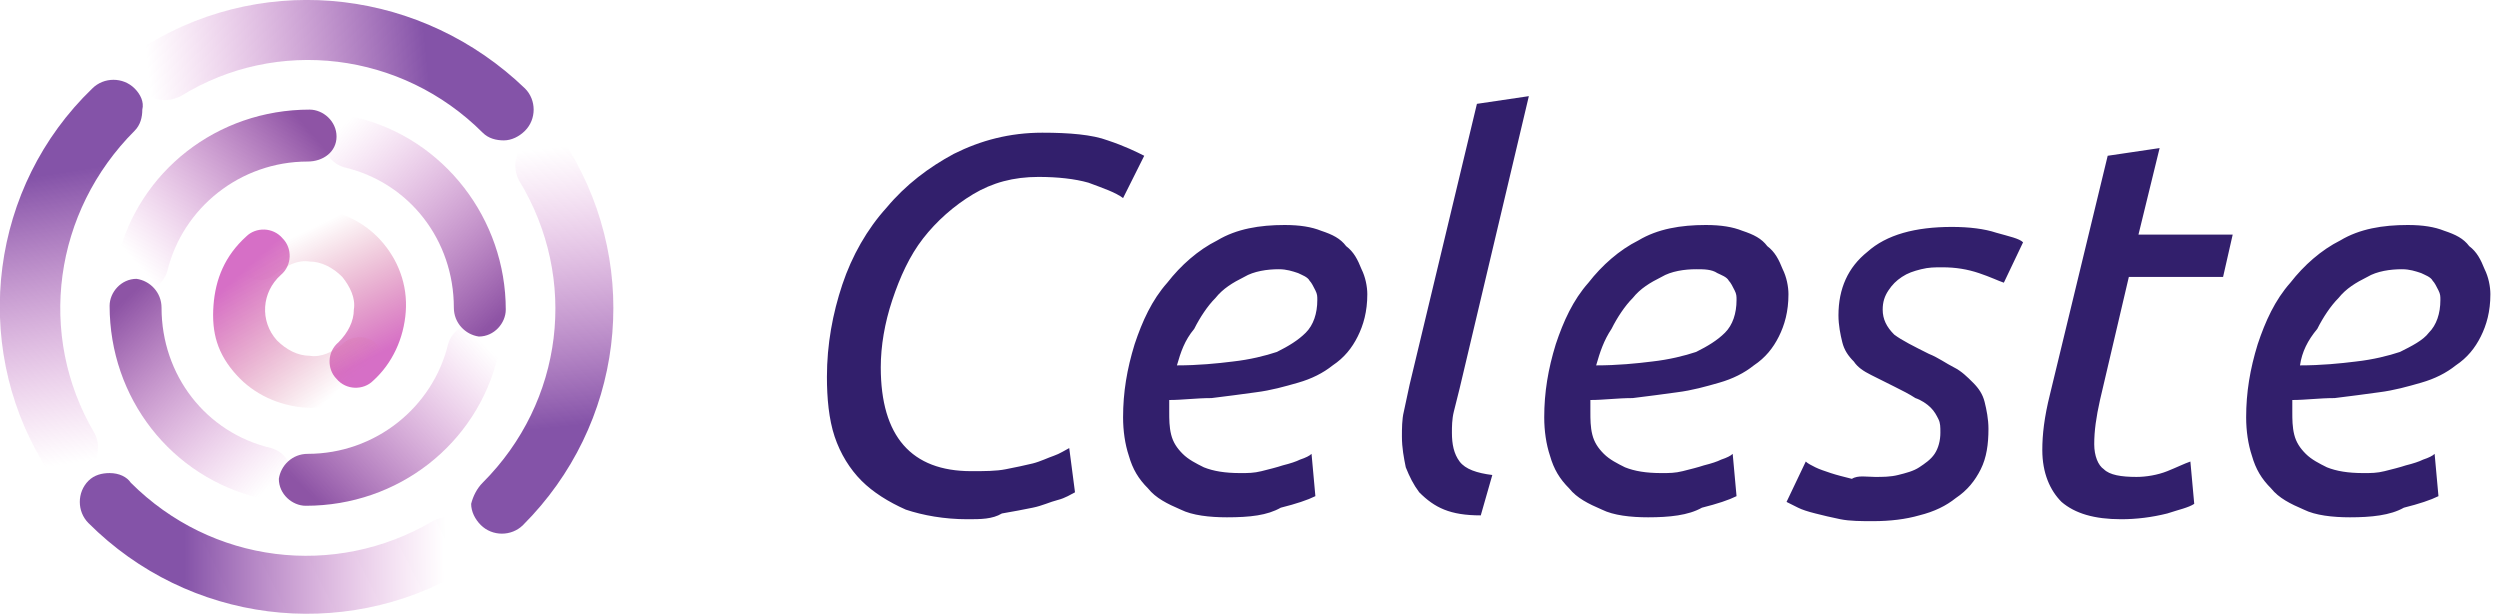
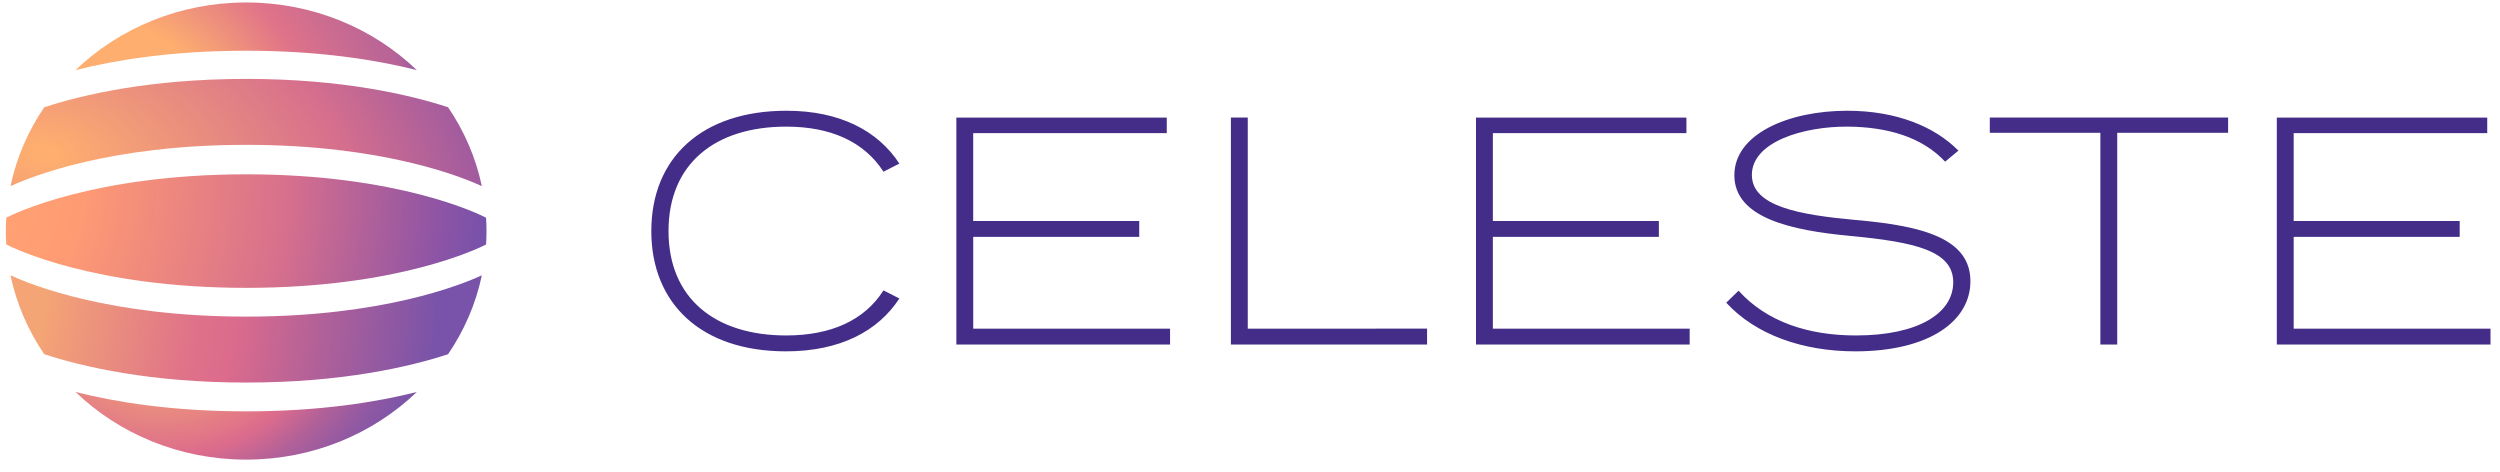
- <svg xmlns="http://www.w3.org/2000/svg" version="1.1" id="Layer_1" x="0" y="0" viewBox="0 0 130 32" xml:space="preserve">
-   <style>.st0{fill:#321f6c}</style>
-   <path class="st0" d="M50.3 27c-1.2 0-2.3-.2-3.2-.5-.9-.4-1.7-.9-2.3-1.5-.6-.6-1.1-1.4-1.4-2.3-.3-.9-.4-2-.4-3.1 0-1.7.3-3.3.8-4.8s1.3-2.9 2.3-4c1-1.2 2.2-2.1 3.5-2.8 1.4-.7 2.9-1.1 4.6-1.1 1.4 0 2.6.1 3.4.4.9.3 1.5.6 1.9.8l-1.1 2.2c-.4-.3-1-.5-1.8-.8-.7-.2-1.6-.3-2.6-.3-1.3 0-2.4.3-3.4.9-1 .6-1.9 1.4-2.6 2.3-.7.9-1.2 2-1.6 3.2-.4 1.2-.6 2.4-.6 3.5 0 3.6 1.6 5.4 4.7 5.4.7 0 1.3 0 1.8-.1s1-.2 1.4-.3c.4-.1.8-.3 1.1-.4.3-.1.6-.3.8-.4l.3 2.3c-.2.1-.5.3-.9.4-.4.1-.8.3-1.3.4-.5.1-1 .2-1.6.3-.5.3-1.1.3-1.8.3zM61.2 19c1.1 0 2.1-.1 2.9-.2.9-.1 1.7-.3 2.3-.5.6-.3 1.1-.6 1.5-1 .4-.4.6-1 .6-1.7 0-.2 0-.3-.1-.5s-.2-.4-.3-.5c-.1-.2-.4-.3-.6-.4-.3-.1-.6-.2-1-.2-.6 0-1.3.1-1.8.4-.6.3-1.1.6-1.5 1.1-.4.4-.8 1-1.1 1.6-.5.6-.7 1.2-.9 1.9zm2.6 7.9c-.9 0-1.8-.1-2.4-.4-.7-.3-1.3-.6-1.7-1.1-.5-.5-.8-1-1-1.7-.2-.6-.3-1.3-.3-2 0-1.3.2-2.5.6-3.8.4-1.2.9-2.3 1.7-3.2.7-.9 1.6-1.7 2.6-2.2 1-.6 2.2-.8 3.5-.8.8 0 1.4.1 1.9.3.6.2 1 .4 1.3.8.4.3.6.7.8 1.2.2.4.3.9.3 1.3 0 .9-.2 1.6-.5 2.2-.3.6-.7 1.1-1.3 1.5-.5.4-1.1.7-1.8.9-.7.2-1.4.4-2.2.5-.7.1-1.5.2-2.3.3-.8 0-1.5.1-2.2.1V21.4c0 .4 0 .8.1 1.2.1.4.3.7.6 1 .3.3.7.5 1.1.7.5.2 1.1.3 1.9.3.4 0 .7 0 1.1-.1.4-.1.8-.2 1.1-.3.4-.1.7-.2.9-.3.3-.1.5-.2.6-.3l.2 2.2c-.4.2-1 .4-1.8.6-.7.4-1.6.5-2.8.5zM75.9 20.2l-.3 1.2c-.1.4-.1.8-.1 1.1 0 .6.1 1.1.4 1.5.3.4.9.6 1.7.7l-.6 2.1c-.8 0-1.4-.1-1.9-.3-.5-.2-.9-.5-1.3-.9-.3-.4-.5-.8-.7-1.3-.1-.5-.2-1-.2-1.6 0-.4 0-.9.1-1.3.1-.5.2-.9.3-1.4l3.5-14.6 2.7-.4-3.6 15.2zM83 19c1.1 0 2.1-.1 2.9-.2.9-.1 1.7-.3 2.3-.5.6-.3 1.1-.6 1.5-1 .4-.4.6-1 .6-1.7 0-.2 0-.3-.1-.5s-.2-.4-.3-.5c-.1-.2-.4-.3-.6-.4-.3-.2-.7-.2-1.1-.2-.6 0-1.3.1-1.8.4-.6.3-1.1.6-1.5 1.1-.4.4-.8 1-1.1 1.6-.4.6-.6 1.2-.8 1.9zm2.7 7.9c-.9 0-1.8-.1-2.4-.4-.7-.3-1.3-.6-1.7-1.1-.5-.5-.8-1-1-1.7-.2-.6-.3-1.3-.3-2 0-1.3.2-2.5.6-3.8.4-1.2.9-2.3 1.7-3.2.7-.9 1.6-1.7 2.6-2.2 1-.6 2.2-.8 3.5-.8.8 0 1.4.1 1.9.3.6.2 1 .4 1.3.8.4.3.6.7.8 1.2.2.4.3.9.3 1.3 0 .9-.2 1.6-.5 2.2-.3.6-.7 1.1-1.3 1.5-.5.4-1.1.7-1.8.9-.7.2-1.4.4-2.2.5-.7.1-1.5.2-2.3.3-.8 0-1.5.1-2.2.1V21.4c0 .4 0 .8.1 1.2.1.4.3.7.6 1 .3.3.7.5 1.1.7.5.2 1.1.3 1.9.3.4 0 .7 0 1.1-.1.4-.1.8-.2 1.1-.3.4-.1.7-.2.9-.3.3-.1.5-.2.6-.3l.2 2.2c-.4.2-1 .4-1.8.6-.7.4-1.7.5-2.8.5zM97.5 24.8c.4 0 .8 0 1.2-.1.4-.1.8-.2 1.1-.4.3-.2.6-.4.8-.7.2-.3.3-.7.3-1.1 0-.3 0-.5-.1-.7-.1-.2-.2-.4-.4-.6-.2-.2-.5-.4-.8-.5-.3-.2-.7-.4-1.1-.6l-1.2-.6c-.4-.2-.7-.4-.9-.7-.3-.3-.5-.6-.6-1-.1-.4-.2-.9-.2-1.4 0-1.4.5-2.5 1.5-3.3 1-.9 2.5-1.3 4.4-1.3.9 0 1.7.1 2.3.3.7.2 1.2.3 1.4.5l-1 2.1c-.3-.1-.7-.3-1.3-.5-.6-.2-1.2-.3-1.9-.3-.4 0-.7 0-1.1.1-.4.1-.7.2-1 .4-.3.2-.5.4-.7.7-.2.3-.3.6-.3 1 0 .5.2.9.6 1.3.4.3 1 .6 1.8 1 .5.2.9.5 1.3.7.4.2.7.5 1 .8.3.3.5.6.6 1 .1.4.2.9.2 1.4 0 .8-.1 1.5-.4 2.1-.3.6-.7 1.1-1.3 1.5-.5.4-1.1.7-1.9.9-.7.2-1.5.3-2.4.3-.6 0-1.2 0-1.7-.1s-.9-.2-1.3-.3c-.4-.1-.7-.2-.9-.3l-.6-.3 1-2.1c.1.1.3.2.5.3.2.1.5.2.8.3.3.1.7.2 1.1.3.3-.2.8-.1 1.2-.1zM110.3 27c-1.4 0-2.4-.3-3.1-.9-.6-.6-1-1.5-1-2.7 0-.8.1-1.7.4-2.9l3-12.4 2.7-.4-1.1 4.5h4.9l-.5 2.2h-4.9l-1.5 6.4c-.2.9-.3 1.6-.3 2.3 0 .6.2 1.1.5 1.3.3.3.9.4 1.7.4.5 0 1.1-.1 1.6-.3.5-.2.9-.4 1.2-.5l.2 2.2c-.3.2-.8.3-1.4.5-.8.2-1.6.3-2.4.3zM119.6 19c1.1 0 2.1-.1 2.9-.2.9-.1 1.7-.3 2.3-.5.6-.3 1.2-.6 1.5-1 .4-.4.6-1 .6-1.7 0-.2 0-.3-.1-.5s-.2-.4-.3-.5c-.1-.2-.4-.3-.6-.4-.3-.1-.6-.2-1-.2-.6 0-1.3.1-1.8.4-.6.3-1.1.6-1.5 1.1-.4.4-.8 1-1.1 1.6-.5.6-.8 1.2-.9 1.9zm2.6 7.9c-.9 0-1.8-.1-2.4-.4-.7-.3-1.3-.6-1.7-1.1-.5-.5-.8-1-1-1.7-.2-.6-.3-1.3-.3-2 0-1.3.2-2.5.6-3.8.4-1.2.9-2.3 1.7-3.2.7-.9 1.6-1.7 2.6-2.2 1-.6 2.2-.8 3.5-.8.8 0 1.4.1 1.9.3.6.2 1 .4 1.3.8.4.3.6.7.8 1.2.2.4.3.9.3 1.3 0 .9-.2 1.6-.5 2.2-.3.6-.7 1.1-1.3 1.5-.5.4-1.1.7-1.8.9-.7.2-1.4.4-2.2.5-.7.1-1.5.2-2.3.3-.8 0-1.5.1-2.2.1V21.4c0 .4 0 .8.1 1.2.1.4.3.7.6 1 .3.3.7.5 1.1.7.5.2 1.1.3 1.9.3.4 0 .7 0 1.1-.1.4-.1.8-.2 1.1-.3.4-.1.7-.2.9-.3.3-.1.5-.2.6-.3l.2 2.2c-.4.2-1 .4-1.8.6-.7.4-1.7.5-2.8.5z" />
-   <linearGradient id="SVGID_1_" gradientUnits="userSpaceOnUse" x1="16.349" y1="21.871" x2="13.072" y2="15.215" gradientTransform="rotate(180 16 17)">
-     <stop offset="0" stop-color="#d66f8d" stop-opacity="0" />
-     <stop offset="1" stop-color="#d66fc6" />
-   </linearGradient>
-   <path d="M12.5 14.1c.5.6 1.4.6 1.9.1.5-.4 1.1-.7 1.7-.6.6 0 1.2.3 1.7.8.4.5.7 1.1.6 1.7 0 .6-.3 1.2-.8 1.7-.6.5-.6 1.4-.1 1.9.5.6 1.4.6 1.9.1 1-.9 1.6-2.2 1.7-3.6.1-1.4-.4-2.7-1.3-3.7s-2.2-1.6-3.6-1.7c-1.4-.1-2.7.4-3.7 1.3-.3.3-.4.6-.4.9 0 .5.1.9.4 1.1z" fill="url(#SVGID_1_)" />
-   <linearGradient id="SVGID_2_" gradientUnits="userSpaceOnUse" x1="3.078" y1="7.379" x2="4.987" y2="26.137" gradientTransform="rotate(180 16 17)">
-     <stop offset=".232" stop-color="#8453a8" />
-     <stop offset="1" stop-color="#d66fc6" stop-opacity="0" />
-   </linearGradient>
-   <path d="M25.1 25.1c4.2-4.2 5-10.6 1.9-15.7-.4-.7-.2-1.7.5-2.1.7-.4 1.7-.2 2.1.5 3.8 6.3 2.8 14.3-2.4 19.5-.6.6-1.6.6-2.2 0-.3-.3-.5-.7-.5-1.1.1-.4.3-.8.6-1.1z" fill="url(#SVGID_2_)" />
-   <linearGradient id="SVGID_3_" gradientUnits="userSpaceOnUse" x1="21.46" y1="21.237" x2="14.481" y2="13.609" gradientTransform="rotate(180 16 17)">
-     <stop offset=".232" stop-color="#d66fc6" />
-     <stop offset="1" stop-color="#d66f8d" stop-opacity="0" />
-   </linearGradient>
-   <path d="M12.3 19.5c.9 1 2.2 1.6 3.6 1.7 1.4.1 2.7-.4 3.7-1.3.6-.5.6-1.4.1-1.9-.5-.6-1.4-.6-1.9-.1-.5.4-1.1.7-1.7.6-.6 0-1.2-.3-1.7-.8-.9-1-.8-2.5.2-3.4.6-.5.6-1.4.1-1.9-.5-.6-1.4-.6-1.9-.1-1.1 1-1.6 2.2-1.7 3.6s.2 2.5 1.2 3.6z" fill="url(#SVGID_3_)" />
-   <linearGradient id="SVGID_4_" gradientUnits="userSpaceOnUse" x1="5.414" y1="30.932" x2="24.166" y2="29.054" gradientTransform="rotate(180 16 17)">
-     <stop offset=".232" stop-color="#8453a8" />
-     <stop offset="1" stop-color="#d66fc6" stop-opacity="0" />
-   </linearGradient>
-   <path d="M25.1 6.9C20.9 2.7 14.4 1.9 9.4 5c-.8.4-1.7.2-2.2-.5-.4-.8-.2-1.7.5-2.2C14-1.5 22-.5 27.3 4.6c.6.6.6 1.6 0 2.2-.3.3-.7.5-1.1.5-.4 0-.8-.1-1.1-.4z" fill="url(#SVGID_4_)" />
-   <linearGradient id="SVGID_5_" gradientUnits="userSpaceOnUse" x1="5.54" y1="17.925" x2="16.15" y2="29.987" gradientTransform="rotate(180 16 17)">
-     <stop offset="0" stop-color="#8e54a5" />
-     <stop offset=".803" stop-color="#d66fc6" stop-opacity="0" />
-   </linearGradient>
-   <path d="M23.6 16c0-3.5-2.3-6.5-5.7-7.3-.7-.2-1.2-.9-1-1.6.2-.7.9-1.2 1.6-1 4.6 1.1 7.8 5.3 7.8 10 0 .7-.6 1.4-1.4 1.4-.7-.1-1.3-.7-1.3-1.5z" fill="url(#SVGID_5_)" />
-   <linearGradient id="SVGID_6_" gradientUnits="userSpaceOnUse" x1="26.491" y1="5.753" x2="8.864" y2="5.567" gradientTransform="rotate(180 16 17)">
-     <stop offset=".232" stop-color="#8453a8" />
-     <stop offset="1" stop-color="#d66fc6" stop-opacity="0" />
-   </linearGradient>
-   <path d="M6.8 25.1c4.2 4.2 10.6 5 15.7 2 .7-.4 1.7-.2 2.1.5.4.7.2 1.7-.5 2.1-6.3 3.7-14.3 2.7-19.5-2.5-.6-.6-.6-1.6 0-2.2.3-.3.7-.4 1.1-.4.5 0 .9.2 1.1.5z" fill="url(#SVGID_6_)" />
-   <linearGradient id="SVGID_7_" gradientUnits="userSpaceOnUse" x1="29.361" y1="29.532" x2="26.349" y2="10.21" gradientTransform="rotate(180 16 17)">
-     <stop offset=".232" stop-color="#8453a8" />
-     <stop offset="1" stop-color="#d66fc6" stop-opacity="0" />
-   </linearGradient>
-   <path d="M7 6.8C2.8 11 1.9 17.4 4.9 22.5c.4.7.2 1.7-.6 2.1-.7.4-1.7.2-2.1-.6C-1.5 17.8-.5 9.7 4.8 4.6 5.4 4 6.4 4 7 4.6c.3.3.5.7.4 1.1 0 .4-.1.8-.4 1.1z" fill="url(#SVGID_7_)" />
-   <linearGradient id="SVGID_8_" gradientUnits="userSpaceOnUse" x1="15.9" y1="28.433" x2="28.381" y2="17.672" gradientTransform="rotate(180 16 17)">
-     <stop offset="0" stop-color="#8e54a5" />
-     <stop offset=".049" stop-color="#8e54a5" />
-     <stop offset=".737" stop-color="#d66fc6" stop-opacity="0" />
-   </linearGradient>
-   <path d="M16 8.4c-3.5 0-6.5 2.4-7.3 5.7-.2.7-.9 1.2-1.6 1-.7-.2-1.2-.9-1-1.6 1.1-4.6 5.2-7.8 10-7.8.7 0 1.4.6 1.4 1.4s-.7 1.3-1.5 1.3z" fill="url(#SVGID_8_)" />
-   <linearGradient id="SVGID_9_" gradientUnits="userSpaceOnUse" x1="16.374" y1="6.645" x2="5.504" y2="18.135" gradientTransform="rotate(180 16 17)">
-     <stop offset="0" stop-color="#8d54a5" />
-     <stop offset=".098" stop-color="#8d54a5" />
-     <stop offset=".85" stop-color="#d66fc6" stop-opacity="0" />
-   </linearGradient>
-   <path d="M16 23.6c3.5 0 6.5-2.4 7.3-5.7.2-.7.9-1.2 1.6-1 .7.2 1.2.9 1 1.6-1.1 4.6-5.2 7.8-10 7.8-.7 0-1.4-.6-1.4-1.4.1-.7.7-1.3 1.5-1.3z" fill="url(#SVGID_9_)" />
-   <linearGradient id="SVGID_10_" gradientUnits="userSpaceOnUse" x1="26.231" y1="17.787" x2="16.661" y2="6.972" gradientTransform="rotate(180 16 17)">
-     <stop offset="0" stop-color="#8d54a5" />
-     <stop offset=".852" stop-color="#d66fc6" stop-opacity="0" />
-   </linearGradient>
-   <path d="M8.4 16c0 3.5 2.3 6.5 5.7 7.3.7.2 1.2.9 1 1.6-.2.7-.9 1.2-1.6 1-4.6-1.1-7.8-5.2-7.8-10 0-.7.6-1.4 1.4-1.4.7.1 1.3.7 1.3 1.5z" fill="url(#SVGID_10_)" />
+ <svg xmlns="http://www.w3.org/2000/svg" width="175" height="33" viewBox="0 0 175 33" fill="none">
+   <path d="M55.035 23.482C50.064 23.482 46.796 20.894 46.796 16.173C46.796 11.452 50.065 8.864 55.035 8.864C58.144 8.864 60.482 9.908 61.844 12.019L62.956 11.452C61.458 9.159 58.802 7.752 55.057 7.752C49.111 7.752 45.592 11.067 45.592 16.173C45.592 21.279 49.111 24.594 55.012 24.594C58.802 24.594 61.458 23.187 62.956 20.894L61.844 20.327C60.504 22.439 58.144 23.482 55.035 23.482ZM68.125 23.005V16.581H79.746V15.469H68.124V9.318H81.674V8.23H66.945V24.118H81.904V23.005H68.125ZM87.343 23.005V8.229H86.163V24.117H99.895V23.004L87.343 23.005ZM104.5 23.005V16.581H116.121V15.469H104.5V9.318H118.05V8.23H103.319V24.118H118.277V23.005H104.5ZM129.917 15.401C125.945 15.038 122.631 14.448 122.631 12.246C122.631 9.908 126.285 8.841 129.349 8.864C132.164 8.887 134.569 9.613 136.159 11.316L137.089 10.544C135.432 8.864 132.754 7.752 129.304 7.752C125.218 7.752 121.405 9.363 121.405 12.269C121.405 15.265 125.4 16.128 129.508 16.513C134.071 16.945 136.726 17.557 136.726 19.759C136.726 21.916 134.297 23.482 129.917 23.482C126.535 23.482 123.652 22.506 121.7 20.349L120.837 21.189C122.903 23.436 126.194 24.594 129.871 24.594C135.069 24.594 137.929 22.46 137.929 19.691C137.929 16.718 134.661 15.81 129.917 15.401ZM155.969 8.229H139.286V9.295H147.026V24.117H148.205V9.295H155.968L155.969 8.229ZM160.558 23.005V16.581H172.179V15.469H160.558V9.318H174.107V8.23H159.377V24.118H174.335V23.005H160.558Z" fill="#432D89" />
+   <path d="M17.232 20.15C27.916 20.15 33.562 17.353 34.001 17.125C34.016 17.116 34.022 17.102 34.027 17.087C34.045 16.786 34.056 16.483 34.056 16.176C34.056 15.87 34.045 15.566 34.027 15.265C34.025 15.251 34.019 15.233 34.001 15.227C33.562 14.999 27.916 12.202 17.232 12.202C6.548 12.202 0.902 14.996 0.463 15.225C0.448 15.233 0.442 15.248 0.437 15.262C0.419 15.566 0.408 15.867 0.408 16.173C0.408 16.48 0.419 16.784 0.437 17.084C0.44 17.099 0.445 17.116 0.463 17.122C0.902 17.35 6.548 20.15 17.232 20.15Z" fill="url(#paint0_radial)" />
+   <path d="M17.232 5.523C10.507 5.523 5.784 6.631 3.097 7.508C1.975 9.156 1.163 11.013 0.74 13.006C0.752 13.014 0.769 13.017 0.784 13.011C2.157 12.375 7.676 10.139 17.232 10.139C26.788 10.139 32.306 12.375 33.68 13.011C33.695 13.017 33.712 13.014 33.724 13.006C33.301 11.013 32.489 9.159 31.366 7.508C28.677 6.631 23.956 5.523 17.232 5.523Z" fill="url(#paint1_radial)" />
+   <path d="M5.287 27.439C8.336 30.363 12.561 32.173 17.232 32.173C21.903 32.173 26.129 30.363 29.177 27.439C26.389 28.141 22.406 28.795 17.232 28.795C12.058 28.795 8.075 28.141 5.287 27.439Z" fill="url(#paint2_radial)" />
+   <path d="M5.287 4.907C8.336 1.983 12.561 0.173 17.232 0.173C21.903 0.173 26.129 1.983 29.177 4.907C26.389 4.204 22.406 3.551 17.232 3.551C12.058 3.551 8.075 4.204 5.287 4.907Z" fill="url(#paint3_radial)" />
+   <path d="M17.232 26.779C10.507 26.779 5.784 25.671 3.097 24.795C1.975 23.146 1.163 21.29 0.74 19.297C0.752 19.288 0.769 19.285 0.784 19.291C2.157 19.927 7.676 22.163 17.232 22.163C26.788 22.163 32.306 19.927 33.68 19.291C33.695 19.285 33.712 19.288 33.724 19.297C33.301 21.29 32.489 23.144 31.366 24.795C28.677 25.674 23.956 26.779 17.232 26.779Z" fill="url(#paint4_radial)" />
+   <defs>
+     <radialGradient id="paint0_radial" cx="0" cy="0" r="1" gradientUnits="userSpaceOnUse" gradientTransform="translate(-9.13675 12.3207) rotate(11.0664) scale(46.7109)">
+       <stop stop-color="#FEAE6F" />
+       <stop offset="0.316" stop-color="#FF9B73" />
+       <stop offset="0.631" stop-color="#D66F8D" />
+       <stop offset="0.855" stop-color="#8E54A5" />
+       <stop offset="0.991" stop-color="#6050B0" />
+     </radialGradient>
+     <radialGradient id="paint1_radial" cx="0" cy="0" r="1" gradientUnits="userSpaceOnUse" gradientTransform="translate(3.15527 10.7295) rotate(9.14384) scale(42.7705 25.8655)">
+       <stop offset="0.021" stop-color="#FEAE6F" />
+       <stop offset="0.497" stop-color="#D66F8D" />
+       <stop offset="0.795" stop-color="#8E54A5" />
+       <stop offset="0.984" stop-color="#7652AB" />
+     </radialGradient>
+     <radialGradient id="paint2_radial" cx="0" cy="0" r="1" gradientUnits="userSpaceOnUse" gradientTransform="translate(11.2166 19.8328) scale(20.0101)">
+       <stop offset="0.071" stop-color="#FF9B73" />
+       <stop offset="0.261" stop-color="#F4A575" />
+       <stop offset="0.368" stop-color="#EE977B" />
+       <stop offset="0.57" stop-color="#DF7389" />
+       <stop offset="0.607" stop-color="#DC6B8C" />
+       <stop offset="0.612" stop-color="#DA6B8D" />
+       <stop offset="0.731" stop-color="#B06099" />
+       <stop offset="0.839" stop-color="#9259A2" />
+       <stop offset="0.931" stop-color="#8055A7" />
+       <stop offset="0.996" stop-color="#7953A9" />
+     </radialGradient>
+     <radialGradient id="paint3_radial" cx="0" cy="0" r="1" gradientUnits="userSpaceOnUse" gradientTransform="translate(6.1924 11.0186) rotate(1.32452) scale(25.0248)">
+       <stop offset="0.109" stop-color="#FEAE6F" />
+       <stop offset="0.391" stop-color="#FEAE6F" />
+       <stop offset="0.641" stop-color="#DF7389" />
+       <stop offset="0.907" stop-color="#B56398" />
+       <stop offset="0.996" stop-color="#7852AA" />
+     </radialGradient>
+     <radialGradient id="paint4_radial" cx="0" cy="0" r="1" gradientUnits="userSpaceOnUse" gradientTransform="translate(-17.5244 19.2622) rotate(4.71153) scale(52.8177)">
+       <stop offset="0.071" stop-color="#FF9B73" />
+       <stop offset="0.39" stop-color="#F4A575" />
+       <stop offset="0.589" stop-color="#DF7389" />
+       <stop offset="0.645" stop-color="#DC6B8C" />
+       <stop offset="0.915" stop-color="#7953A9" />
+     </radialGradient>
+   </defs>
</svg>
